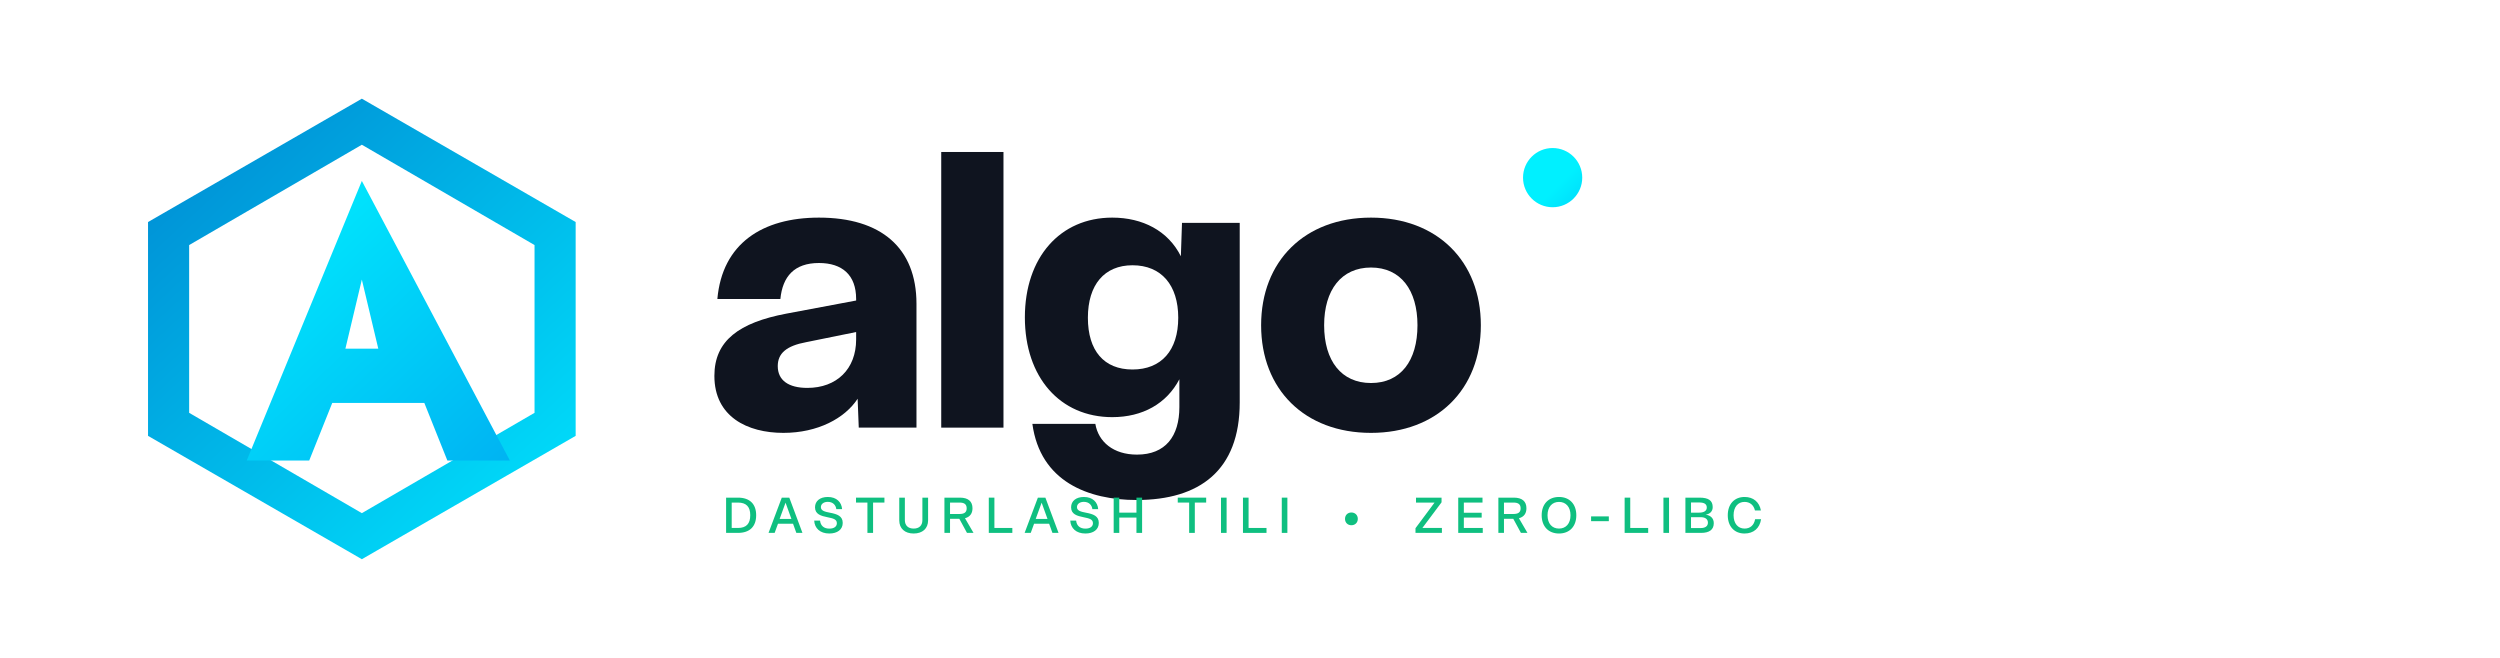
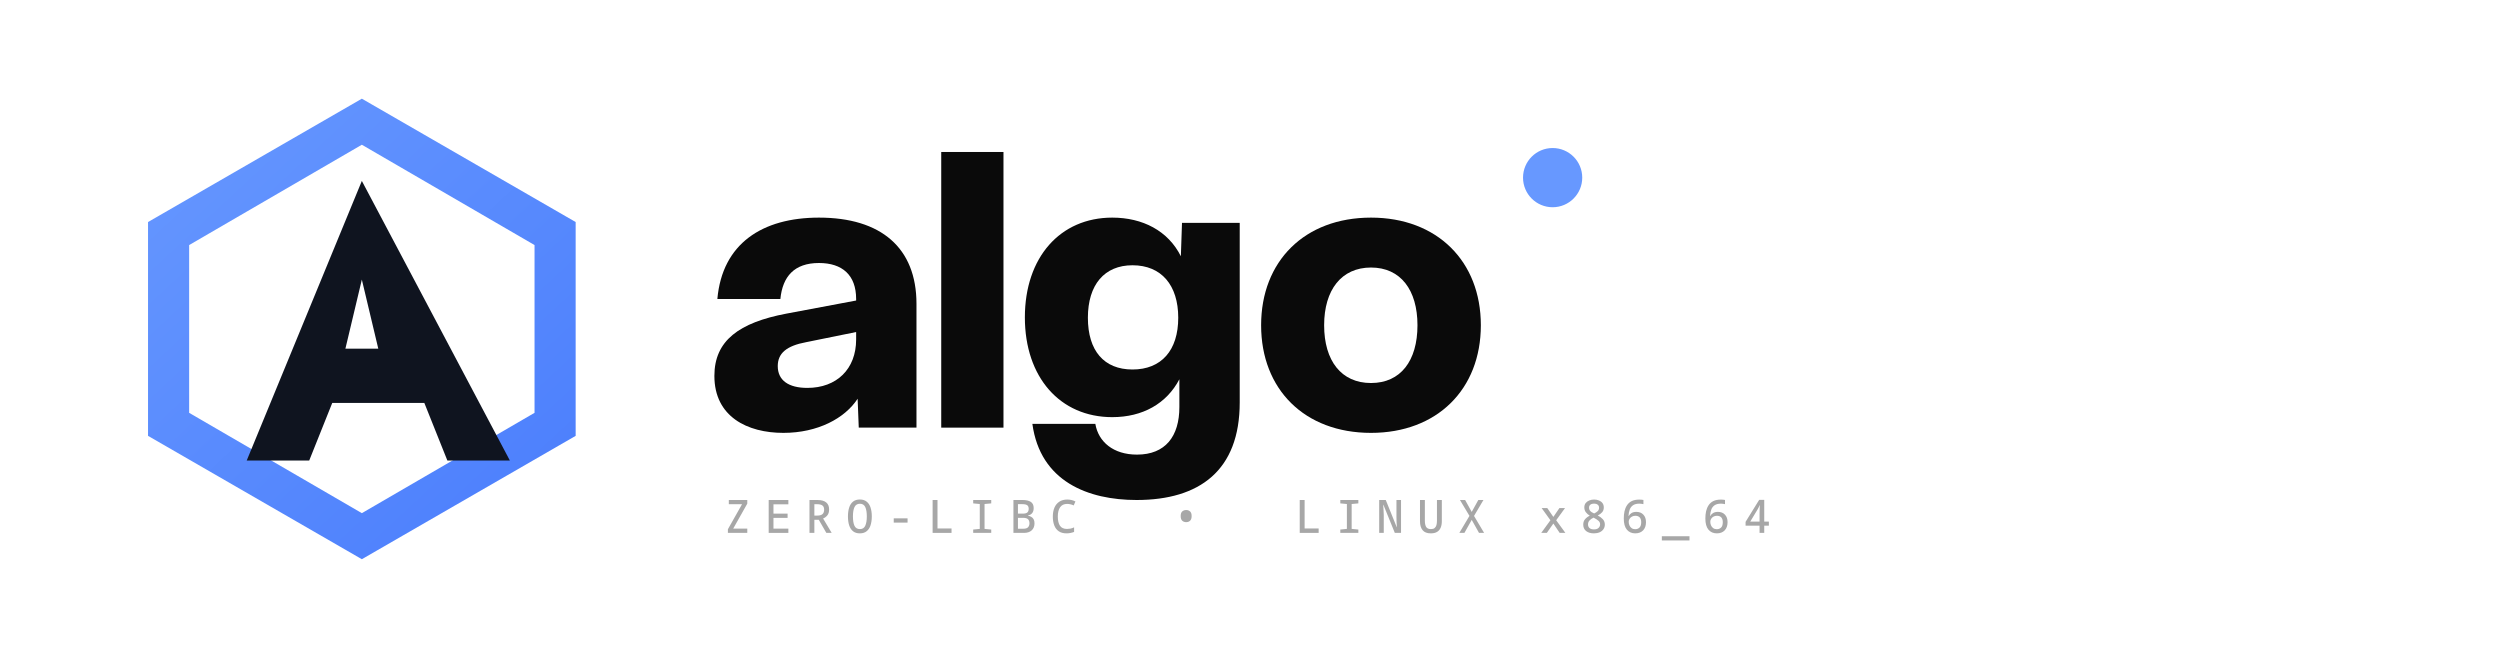
<svg xmlns="http://www.w3.org/2000/svg" xmlns:xlink="http://www.w3.org/1999/xlink" width="760" height="200" viewBox="0 0 760 200">
  <defs>
    <g>
      <g id="glyph-0-0">
        <path d="M 21.438 -18.703 C 21.438 -22.578 24.047 -24.859 30.094 -25.984 L 45.266 -29.062 L 45.266 -26.797 C 45.266 -17.781 39.328 -12.078 30.438 -12.078 C 24.734 -12.078 21.438 -14.359 21.438 -18.703 Z M 2.172 -15.734 C 2.172 -3.312 12.203 1.594 23.141 1.594 C 33.625 1.594 41.844 -2.844 45.719 -8.781 L 46.062 0 L 63.609 0 L 63.609 -37.625 C 63.609 -54.719 52.781 -63.844 33.969 -63.844 C 16.766 -63.844 4.562 -55.969 3.078 -39.109 L 22.234 -39.109 C 22.906 -45.938 26.453 -50.047 33.969 -50.047 C 41.047 -50.047 45.266 -46.391 45.266 -39.109 L 45.266 -38.641 L 24.047 -34.656 C 9.688 -31.922 2.172 -26.453 2.172 -15.734 Z M 2.172 -15.734 " />
      </g>
      <g id="glyph-0-1">
        <path d="M 3.875 0 L 22.797 0 L 22.797 -83.797 L 3.875 -83.797 Z M 3.875 0 " />
      </g>
      <g id="glyph-0-2">
        <path d="M 21.781 -33.406 C 21.781 -43.438 26.797 -49.359 35.344 -49.359 C 44.125 -49.359 49.25 -43.312 49.25 -33.406 C 49.25 -23.484 44.125 -17.672 35.344 -17.672 C 26.672 -17.672 21.781 -23.375 21.781 -33.406 Z M 4.906 -1.141 C 7.297 16.422 21.891 22 36.594 22 C 55.75 22 67.938 13 67.938 -7.641 L 67.938 -62.25 L 50.391 -62.25 L 50.047 -52.094 C 46.172 -59.844 38.422 -63.844 29.188 -63.844 C 13.344 -63.844 2.625 -51.75 2.625 -33.516 C 2.625 -15.281 13.344 -3.188 29.188 -3.188 C 38.422 -3.188 45.719 -7.297 49.594 -14.703 L 49.594 -6.266 C 49.594 2.625 45.375 8.203 36.703 8.203 C 29.531 8.203 24.969 4.328 24.047 -1.141 Z M 4.906 -1.141 " />
      </g>
      <g id="glyph-0-3">
        <path d="M 21.781 -31.125 C 21.781 -41.844 27.016 -48.672 36.031 -48.672 C 45.031 -48.672 50.156 -41.844 50.156 -31.125 C 50.156 -20.297 45.031 -13.562 36.031 -13.562 C 27.016 -13.562 21.781 -20.297 21.781 -31.125 Z M 2.625 -31.125 C 2.625 -11.625 15.844 1.594 36.031 1.594 C 56.094 1.594 69.422 -11.625 69.422 -31.125 C 69.422 -50.609 56.094 -63.844 36.031 -63.844 C 15.844 -63.844 2.625 -50.609 2.625 -31.125 Z M 2.625 -31.125 " />
      </g>
      <g id="glyph-1-0">
-         <path d="M 2.438 -1.5 L 2.438 -9.219 L 4.344 -9.219 C 6.844 -9.219 8.078 -7.969 8.078 -5.375 C 8.078 -2.766 6.844 -1.5 4.344 -1.5 Z M 0.734 0 L 4.344 0 C 7.891 0 9.875 -1.906 9.875 -5.375 C 9.875 -8.812 7.891 -10.719 4.359 -10.719 L 0.734 -10.719 Z M 0.734 0 " />
+         <path d="M 1.281 0 L 1.281 -1.109 L 5.578 -8.719 L 1.562 -8.719 L 1.562 -10 L 7.172 -10 L 7.172 -8.891 L 2.891 -1.297 L 7.172 -1.297 L 7.172 0 Z M 1.281 0 " />
      </g>
      <g id="glyph-1-1">
-         <path d="M 3.219 -4.25 L 5.016 -9.188 L 6.797 -4.25 Z M -0.156 0 L 1.703 0 L 2.719 -2.781 L 7.297 -2.781 L 8.297 0 L 10.156 0 L 6.156 -10.719 L 3.875 -10.719 Z M -0.156 0 " />
+         <path d="M 1.281 0 L 1.281 -10 L 7.266 -10 L 7.266 -8.688 L 2.734 -8.688 L 2.734 -5.859 L 7.031 -5.859 L 7.031 -4.562 L 2.734 -4.562 L 2.734 -1.297 L 7.266 -1.297 L 7.266 0 Z M 1.281 0 " />
      </g>
      <g id="glyph-1-2">
-         <path d="M 0.219 -3.734 C 0.328 -1.422 2.016 0.188 4.812 0.188 C 7.234 0.188 8.891 -1 8.891 -3.031 C 8.891 -5.141 7.203 -5.719 4.984 -6.141 C 3.469 -6.438 2.25 -6.719 2.25 -7.828 C 2.25 -8.781 3.109 -9.438 4.344 -9.438 C 5.891 -9.438 6.797 -8.469 6.938 -7.219 L 8.703 -7.219 C 8.547 -9.312 7.047 -10.922 4.359 -10.922 C 1.953 -10.922 0.469 -9.672 0.469 -7.781 C 0.469 -5.672 2.266 -5.156 4.312 -4.75 C 6.016 -4.406 7.109 -4.141 7.109 -2.938 C 7.109 -1.922 6.234 -1.297 4.828 -1.297 C 3.172 -1.297 2.156 -2.188 2 -3.734 Z M 0.219 -3.734 " />
+         <path d="M 1.281 0 L 1.281 -10 L 3.703 -10 C 4.879 -10 5.766 -9.754 6.359 -9.266 C 6.953 -8.785 7.25 -8.078 7.25 -7.141 C 7.25 -6.367 7.07 -5.77 6.719 -5.344 C 6.375 -4.914 5.941 -4.594 5.422 -4.375 L 8.031 0 L 6.406 0 L 4.109 -3.984 L 2.766 -3.984 L 2.766 0 Z M 3.672 -5.266 C 4.398 -5.266 4.926 -5.414 5.25 -5.719 C 5.57 -6.02 5.734 -6.461 5.734 -7.047 C 5.734 -7.648 5.562 -8.078 5.219 -8.328 C 4.883 -8.586 4.352 -8.719 3.625 -8.719 L 2.766 -8.719 L 2.766 -5.266 Z M 3.672 -5.266 " />
      </g>
      <g id="glyph-1-3">
-         <path d="M 3.719 0 L 5.438 0 L 5.438 -9.219 L 8.891 -9.219 L 8.891 -10.719 L 0.25 -10.719 L 0.25 -9.219 L 3.719 -9.219 Z M 3.719 0 " />
+         <path d="M 4.188 0.141 C 3.344 0.141 2.656 -0.07 2.125 -0.5 C 1.594 -0.926 1.203 -1.52 0.953 -2.281 C 0.703 -3.051 0.578 -3.957 0.578 -5 C 0.578 -6.039 0.703 -6.945 0.953 -7.719 C 1.203 -8.488 1.594 -9.086 2.125 -9.516 C 2.664 -9.941 3.359 -10.156 4.203 -10.156 C 5.035 -10.156 5.719 -9.941 6.25 -9.516 C 6.789 -9.098 7.188 -8.504 7.438 -7.734 C 7.695 -6.961 7.828 -6.062 7.828 -5.031 C 7.828 -3.969 7.695 -3.051 7.438 -2.281 C 7.188 -1.52 6.789 -0.926 6.25 -0.5 C 5.719 -0.07 5.031 0.141 4.188 0.141 Z M 4.219 -1.156 C 4.977 -1.156 5.516 -1.488 5.828 -2.156 C 6.148 -2.832 6.312 -3.785 6.312 -5.016 C 6.312 -6.234 6.156 -7.176 5.844 -7.844 C 5.531 -8.52 4.988 -8.859 4.219 -8.859 C 3.438 -8.859 2.883 -8.52 2.562 -7.844 C 2.25 -7.164 2.094 -6.223 2.094 -5.016 C 2.094 -3.785 2.25 -2.832 2.562 -2.156 C 2.883 -1.488 3.438 -1.156 4.219 -1.156 Z M 4.219 -1.156 " />
      </g>
      <g id="glyph-1-4">
-         <path d="M 0.75 -3.812 C 0.75 -1.328 2.438 0.188 5.125 0.188 C 7.812 0.188 9.516 -1.328 9.516 -3.812 L 9.516 -10.719 L 7.781 -10.719 L 7.781 -3.875 C 7.781 -2.266 6.828 -1.312 5.125 -1.312 C 3.438 -1.312 2.453 -2.266 2.453 -3.875 L 2.453 -10.719 L 0.75 -10.719 Z M 0.75 -3.812 " />
+         <path d="M 2.094 -3.125 L 2.094 -4.422 L 6.297 -4.422 L 6.297 -3.125 Z M 2.094 -3.125 " />
      </g>
      <g id="glyph-1-5">
-         <path d="M 0.734 0 L 2.438 0 L 2.438 -4.281 L 5.266 -4.281 L 7.594 0 L 9.578 0 L 6.984 -4.453 C 8.5 -4.859 9.266 -5.906 9.266 -7.484 C 9.266 -9.562 7.984 -10.719 5.438 -10.719 L 0.734 -10.719 Z M 2.438 -5.75 L 2.438 -9.219 L 5.328 -9.219 C 6.766 -9.219 7.5 -8.703 7.5 -7.469 C 7.5 -6.25 6.766 -5.75 5.328 -5.75 Z M 2.438 -5.75 " />
+         <path d="M 1.516 0 L 1.516 -10 L 3 -10 L 3 -1.344 L 7.266 -1.344 L 7.266 0 Z M 1.516 0 " />
      </g>
      <g id="glyph-1-6">
-         <path d="M 0.734 0 L 7.891 0 L 7.891 -1.5 L 2.438 -1.5 L 2.438 -10.719 L 0.734 -10.719 Z M 0.734 0 " />
+         <path d="M 1.453 0 L 1.453 -1.016 L 3.453 -1.219 L 3.453 -8.781 L 1.453 -8.969 L 1.453 -10 L 6.938 -10 L 6.938 -8.969 L 4.906 -8.781 L 4.906 -1.219 L 6.938 -1.016 L 6.938 0 Z M 1.453 0 " />
      </g>
      <g id="glyph-1-7">
-         <path d="M 0.734 0 L 2.438 0 L 2.438 -4.656 L 7.656 -4.656 L 7.656 0 L 9.375 0 L 9.375 -10.719 L 7.656 -10.719 L 7.656 -6.156 L 2.438 -6.156 L 2.438 -10.719 L 0.734 -10.719 Z M 0.734 0 " />
+         <path d="M 1.281 0 L 1.281 -10 L 4.094 -10 C 5.133 -10 5.953 -9.812 6.547 -9.438 C 7.141 -9.062 7.438 -8.43 7.438 -7.547 C 7.438 -6.91 7.285 -6.398 6.984 -6.016 C 6.68 -5.641 6.258 -5.406 5.719 -5.312 L 5.719 -5.234 C 6.094 -5.16 6.426 -5.035 6.719 -4.859 C 7.02 -4.691 7.254 -4.453 7.422 -4.141 C 7.598 -3.828 7.688 -3.414 7.688 -2.906 C 7.688 -2 7.398 -1.285 6.828 -0.766 C 6.266 -0.254 5.484 0 4.484 0 Z M 4.156 -5.859 C 4.789 -5.859 5.242 -5.977 5.516 -6.219 C 5.785 -6.457 5.922 -6.828 5.922 -7.328 C 5.922 -7.828 5.773 -8.188 5.484 -8.406 C 5.191 -8.625 4.691 -8.734 3.984 -8.734 L 2.656 -8.734 L 2.656 -5.859 Z M 4.266 -1.266 C 4.973 -1.266 5.461 -1.414 5.734 -1.719 C 6.016 -2.031 6.156 -2.438 6.156 -2.938 C 6.156 -3.445 6.016 -3.848 5.734 -4.141 C 5.453 -4.43 4.938 -4.578 4.188 -4.578 L 2.656 -4.578 L 2.656 -1.266 Z M 4.266 -1.266 " />
      </g>
      <g id="glyph-1-8">
-         <path d="M 0.75 0 L 2.453 0 L 2.453 -10.719 L 0.75 -10.719 Z M 0.75 0 " />
+         <path d="M 5.047 0.141 C 4.066 0.141 3.27 -0.07 2.656 -0.5 C 2.039 -0.926 1.586 -1.52 1.297 -2.281 C 1.004 -3.051 0.859 -3.938 0.859 -4.938 C 0.859 -6 1.023 -6.922 1.359 -7.703 C 1.703 -8.484 2.203 -9.082 2.859 -9.5 C 3.516 -9.926 4.312 -10.141 5.25 -10.141 C 5.727 -10.141 6.172 -10.086 6.578 -9.984 C 6.992 -9.891 7.379 -9.742 7.734 -9.547 L 7.203 -8.344 C 6.898 -8.5 6.578 -8.613 6.234 -8.688 C 5.891 -8.77 5.551 -8.812 5.219 -8.812 C 4.258 -8.812 3.547 -8.473 3.078 -7.797 C 2.609 -7.129 2.375 -6.18 2.375 -4.953 C 2.375 -3.754 2.594 -2.828 3.031 -2.172 C 3.469 -1.523 4.18 -1.203 5.172 -1.203 C 5.492 -1.203 5.832 -1.234 6.188 -1.297 C 6.551 -1.367 6.93 -1.5 7.328 -1.688 L 7.328 -0.297 C 6.566 -0.004 5.805 0.141 5.047 0.141 Z M 5.047 0.141 " />
      </g>
      <g id="glyph-1-9">
-         <path d="M 0.578 -4.266 C 0.578 -3.141 1.375 -2.328 2.516 -2.328 C 3.656 -2.328 4.469 -3.141 4.469 -4.266 C 4.469 -5.391 3.656 -6.203 2.516 -6.203 C 1.375 -6.203 0.578 -5.391 0.578 -4.266 Z M 0.578 -4.266 " />
+         <path d="M 4.203 -3.266 C 3.734 -3.266 3.336 -3.406 3.016 -3.688 C 2.691 -3.977 2.531 -4.453 2.531 -5.109 C 2.531 -5.785 2.691 -6.258 3.016 -6.531 C 3.336 -6.812 3.734 -6.953 4.203 -6.953 C 4.672 -6.953 5.062 -6.812 5.375 -6.531 C 5.695 -6.258 5.859 -5.785 5.859 -5.109 C 5.859 -4.453 5.695 -3.977 5.375 -3.688 C 5.062 -3.406 4.672 -3.266 4.203 -3.266 Z M 4.203 -3.266 " />
      </g>
      <g id="glyph-1-10">
-         <path d="M 0.75 0 L 8.781 0 L 8.781 -1.5 L 2.844 -1.5 L 8.672 -9.297 L 8.672 -10.719 L 0.906 -10.719 L 0.906 -9.219 L 6.547 -9.219 L 0.75 -1.422 Z M 0.75 0 " />
+         <path d="M 0.875 0 L 0.875 -10 L 2.875 -10 L 6.203 -1.75 L 6.25 -1.75 C 6.207 -2.332 6.176 -2.863 6.156 -3.344 C 6.133 -3.82 6.125 -4.301 6.125 -4.781 L 6.125 -10 L 7.516 -10 L 7.516 0 L 5.625 0 L 2.156 -8.547 L 2.094 -8.547 C 2.133 -7.973 2.172 -7.414 2.203 -6.875 C 2.242 -6.344 2.266 -5.852 2.266 -5.406 L 2.266 0 Z M 0.875 0 " />
      </g>
      <g id="glyph-1-11">
-         <path d="M 0.734 0 L 8.188 0 L 8.188 -1.5 L 2.438 -1.5 L 2.438 -4.656 L 7.859 -4.656 L 7.859 -6.125 L 2.438 -6.125 L 2.438 -9.219 L 8.109 -9.219 L 8.109 -10.719 L 0.734 -10.719 Z M 0.734 0 " />
+         <path d="M 4.172 0.141 C 3.016 0.141 2.176 -0.188 1.656 -0.844 C 1.133 -1.5 0.875 -2.391 0.875 -3.516 L 0.875 -10 L 2.359 -10 L 2.359 -3.672 C 2.359 -2.879 2.488 -2.258 2.75 -1.812 C 3.02 -1.375 3.504 -1.156 4.203 -1.156 C 4.68 -1.156 5.051 -1.258 5.312 -1.469 C 5.582 -1.688 5.77 -1.984 5.875 -2.359 C 5.977 -2.734 6.031 -3.176 6.031 -3.688 L 6.031 -10 L 7.516 -10 L 7.516 -3.5 C 7.516 -2.789 7.398 -2.16 7.172 -1.609 C 6.953 -1.066 6.598 -0.641 6.109 -0.328 C 5.617 -0.016 4.973 0.141 4.172 0.141 Z M 4.172 0.141 " />
      </g>
      <g id="glyph-1-12">
-         <path d="M 2.188 -5.359 C 2.188 -7.891 3.578 -9.422 5.672 -9.422 C 7.766 -9.422 9.172 -7.891 9.172 -5.359 C 9.172 -2.828 7.766 -1.312 5.672 -1.312 C 3.562 -1.312 2.188 -2.844 2.188 -5.359 Z M 0.406 -5.359 C 0.406 -1.938 2.5 0.188 5.672 0.188 C 8.844 0.188 10.938 -1.922 10.938 -5.359 C 10.938 -8.797 8.844 -10.922 5.672 -10.922 C 2.5 -10.922 0.406 -8.781 0.406 -5.359 Z M 0.406 -5.359 " />
+         <path d="M 0.438 0 L 3.516 -5.172 L 0.625 -10 L 2.203 -10 L 4.203 -6.375 L 6.203 -10 L 7.766 -10 L 4.906 -5.156 L 7.969 0 L 6.422 0 L 4.203 -3.953 L 1.984 0 Z M 0.438 0 " />
      </g>
      <g id="glyph-1-13">
-         <path d="M 0.578 -3.562 L 5.969 -3.562 L 5.969 -5.016 L 0.578 -5.016 Z M 0.578 -3.562 " />
+         <path d="M 0.531 0 L 3.328 -3.844 L 0.656 -7.547 L 2.375 -7.547 L 4.219 -4.859 L 6.062 -7.547 L 7.766 -7.547 L 5.078 -3.844 L 7.875 0 L 6.141 0 L 4.219 -2.844 L 2.234 0 Z M 0.531 0 " />
      </g>
      <g id="glyph-1-14">
-         <path d="M 2.438 -1.469 L 2.438 -4.781 L 5.359 -4.781 C 6.797 -4.781 7.578 -4.172 7.578 -3.109 C 7.578 -2.047 6.781 -1.469 5.359 -1.469 Z M 2.438 -6.156 L 2.438 -9.25 L 4.891 -9.25 C 6.469 -9.25 7.234 -8.766 7.234 -7.703 C 7.234 -6.719 6.406 -6.156 4.891 -6.156 Z M 0.734 0 L 5.484 0 C 8.031 0 9.359 -0.984 9.359 -2.953 C 9.359 -4.453 8.359 -5.344 6.875 -5.547 C 8.234 -5.734 9.031 -6.594 9.031 -7.844 C 9.031 -9.844 7.734 -10.719 5.031 -10.719 L 0.734 -10.719 Z M 0.734 0 " />
+         <path d="M 4.141 0.141 C 3.18 0.141 2.398 -0.086 1.797 -0.547 C 1.203 -1.016 0.906 -1.672 0.906 -2.516 C 0.906 -3.18 1.086 -3.727 1.453 -4.156 C 1.828 -4.594 2.305 -4.953 2.891 -5.234 C 2.41 -5.523 2.016 -5.875 1.703 -6.281 C 1.391 -6.688 1.234 -7.172 1.234 -7.734 C 1.234 -8.266 1.367 -8.707 1.641 -9.062 C 1.922 -9.414 2.285 -9.68 2.734 -9.859 C 3.191 -10.047 3.688 -10.141 4.219 -10.141 C 4.75 -10.141 5.238 -10.047 5.688 -9.859 C 6.133 -9.68 6.488 -9.414 6.75 -9.062 C 7.02 -8.719 7.156 -8.273 7.156 -7.734 C 7.156 -7.148 6.988 -6.664 6.656 -6.281 C 6.32 -5.895 5.879 -5.566 5.328 -5.297 C 5.973 -4.953 6.488 -4.566 6.875 -4.141 C 7.27 -3.711 7.469 -3.176 7.469 -2.531 C 7.469 -2 7.328 -1.531 7.047 -1.125 C 6.773 -0.727 6.391 -0.414 5.891 -0.188 C 5.391 0.027 4.805 0.141 4.141 0.141 Z M 4.219 -5.906 C 4.664 -6.113 5.023 -6.348 5.297 -6.609 C 5.578 -6.879 5.719 -7.223 5.719 -7.641 C 5.719 -8.055 5.578 -8.367 5.297 -8.578 C 5.023 -8.797 4.656 -8.906 4.188 -8.906 C 3.727 -8.906 3.359 -8.797 3.078 -8.578 C 2.805 -8.367 2.672 -8.055 2.672 -7.641 C 2.672 -7.336 2.742 -7.078 2.891 -6.859 C 3.035 -6.648 3.223 -6.469 3.453 -6.312 C 3.691 -6.164 3.945 -6.031 4.219 -5.906 Z M 4.172 -1.062 C 4.773 -1.062 5.234 -1.207 5.547 -1.5 C 5.867 -1.789 6.031 -2.16 6.031 -2.609 C 6.031 -3.047 5.863 -3.406 5.531 -3.688 C 5.207 -3.977 4.711 -4.297 4.047 -4.641 C 3.516 -4.391 3.098 -4.098 2.797 -3.766 C 2.504 -3.441 2.359 -3.039 2.359 -2.562 C 2.359 -2.125 2.504 -1.766 2.797 -1.484 C 3.098 -1.203 3.555 -1.062 4.172 -1.062 Z M 4.172 -1.062 " />
      </g>
      <g id="glyph-1-15">
-         <path d="M 0.422 -5.359 C 0.422 -1.953 2.438 0.188 5.516 0.188 C 8.25 0.188 10.141 -1.406 10.547 -4.156 L 8.734 -4.156 C 8.422 -2.359 7.25 -1.312 5.531 -1.312 C 3.516 -1.312 2.188 -2.859 2.188 -5.375 C 2.188 -7.875 3.516 -9.422 5.516 -9.422 C 7.156 -9.422 8.312 -8.453 8.688 -6.812 L 10.5 -6.812 C 10.016 -9.422 8.156 -10.922 5.531 -10.922 C 2.438 -10.922 0.422 -8.766 0.422 -5.359 Z M 0.422 -5.359 " />
+         <path d="M 4.312 0.141 C 3.25 0.141 2.398 -0.234 1.766 -0.984 C 1.141 -1.734 0.828 -2.863 0.828 -4.375 C 0.828 -5.156 0.898 -5.891 1.047 -6.578 C 1.203 -7.266 1.457 -7.875 1.812 -8.406 C 2.164 -8.945 2.645 -9.367 3.25 -9.672 C 3.863 -9.973 4.641 -10.125 5.578 -10.125 C 5.766 -10.125 5.973 -10.113 6.203 -10.094 C 6.43 -10.07 6.629 -10.047 6.797 -10.016 L 6.797 -8.734 C 6.617 -8.785 6.422 -8.82 6.203 -8.844 C 5.992 -8.875 5.785 -8.891 5.578 -8.891 C 4.754 -8.891 4.109 -8.727 3.641 -8.406 C 3.172 -8.082 2.832 -7.641 2.625 -7.078 C 2.426 -6.523 2.305 -5.891 2.266 -5.172 L 2.359 -5.172 C 2.547 -5.535 2.828 -5.828 3.203 -6.047 C 3.586 -6.273 4.066 -6.391 4.641 -6.391 C 5.547 -6.391 6.258 -6.109 6.781 -5.547 C 7.312 -4.992 7.578 -4.227 7.578 -3.25 C 7.578 -2.207 7.285 -1.379 6.703 -0.766 C 6.117 -0.16 5.32 0.141 4.312 0.141 Z M 4.297 -1.125 C 4.836 -1.125 5.273 -1.289 5.609 -1.625 C 5.953 -1.957 6.125 -2.5 6.125 -3.25 C 6.125 -3.883 5.973 -4.367 5.672 -4.703 C 5.367 -5.035 4.926 -5.203 4.344 -5.203 C 3.938 -5.203 3.582 -5.113 3.281 -4.938 C 2.977 -4.77 2.742 -4.547 2.578 -4.266 C 2.41 -3.992 2.328 -3.703 2.328 -3.391 C 2.328 -3.004 2.398 -2.641 2.547 -2.297 C 2.691 -1.953 2.91 -1.672 3.203 -1.453 C 3.504 -1.234 3.867 -1.125 4.297 -1.125 Z M 4.297 -1.125 " />
+       </g>
+       <g id="glyph-1-16">
+         <path d="M 0 2.297 L 0 1.016 L 8.406 1.016 L 8.406 2.297 Z M 0 2.297 " />
+       </g>
+       <g id="glyph-1-17">
+         <path d="M 4.906 0 L 4.906 -2.188 L 0.656 -2.188 L 0.656 -3.359 L 4.781 -10.031 L 6.328 -10.031 L 6.328 -3.438 L 7.734 -3.438 L 7.734 -2.188 L 6.328 -2.188 L 6.328 0 Z M 2.078 -3.438 L 4.906 -3.438 L 4.906 -5.688 C 4.906 -5.977 4.91 -6.301 4.922 -6.656 C 4.93 -7.02 4.941 -7.359 4.953 -7.672 C 4.973 -7.992 4.988 -8.238 5 -8.406 L 4.938 -8.406 C 4.875 -8.227 4.781 -8.023 4.656 -7.797 C 4.539 -7.578 4.438 -7.379 4.344 -7.203 Z M 2.078 -3.438 " />
      </g>
    </g>
    <linearGradient id="linear-pattern-0" gradientUnits="userSpaceOnUse" x1="3" y1="2" x2="29" y2="30" gradientTransform="matrix(5, 0, 0, 5, 30, 20)">
-       <stop offset="0" stop-color="rgb(0%, 53%, 82%)" stop-opacity="1" />
-       <stop offset="1" stop-color="rgb(0%, 90%, 100%)" stop-opacity="1" />
-     </linearGradient>
-     <linearGradient id="linear-pattern-1" gradientUnits="userSpaceOnUse" x1="9" y1="7" x2="25" y2="24" gradientTransform="matrix(5, 0, 0, 5, 30, 20)">
-       <stop offset="0" stop-color="rgb(0%, 94%, 100%)" stop-opacity="1" />
-       <stop offset="1" stop-color="rgb(0%, 70%, 95%)" stop-opacity="1" />
-     </linearGradient>
-     <linearGradient id="linear-pattern-2" gradientUnits="userSpaceOnUse" x1="480" y1="50" x2="504" y2="74">
-       <stop offset="0" stop-color="rgb(0%, 94%, 100%)" stop-opacity="1" />
-       <stop offset="1" stop-color="rgb(0%, 65%, 95%)" stop-opacity="1" />
+       <stop offset="0" stop-color="rgb(40.4%, 59.6%, 100%)" stop-opacity="1" />
+       <stop offset="1" stop-color="rgb(29%, 49%, 98.8%)" stop-opacity="1" />
    </linearGradient>
  </defs>
  <path fill-rule="evenodd" fill="url(#linear-pattern-0)" d="M 110 30 L 45 67.5 L 45 132.5 L 110 170 L 175 132.5 L 175 67.5 Z M 110 44 L 162.5 74.5 L 162.5 125.5 L 110 156 L 57.5 125.5 L 57.5 74.5 Z M 110 44 " />
-   <path fill-rule="evenodd" fill="url(#linear-pattern-1)" d="M 110 55 L 75 140 L 94 140 L 101 122.5 L 129 122.5 L 136 140 L 155 140 Z M 105 106 L 110 85 L 115 106 Z M 105 106 " />
-   <g fill="rgb(6%, 8%, 12%)" fill-opacity="1">
+   <path fill-rule="evenodd" fill="rgb(6%, 8%, 12%)" fill-opacity="1" d="M 110 55 L 75 140 L 94 140 L 101 122.5 L 129 122.5 L 136 140 L 155 140 Z M 105 106 L 110 85 L 115 106 Z M 105 106 " />
+   <g fill="rgb(4%, 4%, 4%)" fill-opacity="1">
    <use xlink:href="#glyph-0-0" x="215" y="130" />
    <use xlink:href="#glyph-0-1" x="282.26" y="130" />
    <use xlink:href="#glyph-0-2" x="308.936" y="130" />
    <use xlink:href="#glyph-0-3" x="380.756" y="130" />
  </g>
-   <path fill-rule="nonzero" fill="url(#linear-pattern-2)" d="M 452.805 130 L 481 54 C 481 58.969 476.969 63 472 63 C 467.031 63 463 58.969 463 54 C 463 49.031 467.031 45 472 45 C 476.969 45 481 49.031 481 54 " />
-   <g fill="rgb(6%, 75%, 50%)" fill-opacity="1">
+   <path fill-rule="nonzero" fill="rgb(40.4%, 59.6%, 100%)" fill-opacity="1" d="M 452.805 130 L 481 54 C 481 58.969 476.969 63 472 63 C 467.031 63 463 58.969 463 54 C 463 49.031 467.031 45 472 45 C 476.969 45 481 49.031 481 54 " />
+   <g fill="rgb(65.5%, 65.5%, 65.5%)" fill-opacity="1">
    <use xlink:href="#glyph-1-0" x="220" y="162" />
  </g>
-   <g fill="rgb(6%, 75%, 50%)" fill-opacity="1">
-     <use xlink:href="#glyph-1-1" x="233.789" y="162" />
+   <g fill="rgb(65.5%, 65.5%, 65.5%)" fill-opacity="1">
+     <use xlink:href="#glyph-1-1" x="232.398" y="162" />
  </g>
-   <g fill="rgb(6%, 75%, 50%)" fill-opacity="1">
-     <use xlink:href="#glyph-1-2" x="247.297" y="162" />
+   <g fill="rgb(65.5%, 65.5%, 65.5%)" fill-opacity="1">
+     <use xlink:href="#glyph-1-2" x="244.801" y="162" />
  </g>
-   <g fill="rgb(6%, 75%, 50%)" fill-opacity="1">
-     <use xlink:href="#glyph-1-3" x="259.977" y="162" />
+   <g fill="rgb(65.5%, 65.5%, 65.5%)" fill-opacity="1">
+     <use xlink:href="#glyph-1-3" x="257.199" y="162" />
  </g>
-   <g fill="rgb(6%, 75%, 50%)" fill-opacity="1">
-     <use xlink:href="#glyph-1-4" x="272.625" y="162" />
+   <g fill="rgb(65.5%, 65.5%, 65.5%)" fill-opacity="1">
+     <use xlink:href="#glyph-1-4" x="269.602" y="162" />
  </g>
-   <g fill="rgb(6%, 75%, 50%)" fill-opacity="1">
-     <use xlink:href="#glyph-1-5" x="286.371" y="162" />
+   <g fill="rgb(65.5%, 65.5%, 65.5%)" fill-opacity="1">
+     <use xlink:href="#glyph-1-5" x="282" y="162" />
  </g>
-   <g fill="rgb(6%, 75%, 50%)" fill-opacity="1">
-     <use xlink:href="#glyph-1-6" x="299.859" y="162" />
+   <g fill="rgb(65.5%, 65.5%, 65.5%)" fill-opacity="1">
+     <use xlink:href="#glyph-1-6" x="294.398" y="162" />
  </g>
-   <g fill="rgb(6%, 75%, 50%)" fill-opacity="1">
-     <use xlink:href="#glyph-1-1" x="311.641" y="162" />
+   <g fill="rgb(65.5%, 65.5%, 65.5%)" fill-opacity="1">
+     <use xlink:href="#glyph-1-7" x="306.801" y="162" />
  </g>
-   <g fill="rgb(6%, 75%, 50%)" fill-opacity="1">
-     <use xlink:href="#glyph-1-2" x="325.145" y="162" />
+   <g fill="rgb(65.5%, 65.5%, 65.5%)" fill-opacity="1">
+     <use xlink:href="#glyph-1-8" x="319.199" y="162" />
  </g>
-   <g fill="rgb(6%, 75%, 50%)" fill-opacity="1">
-     <use xlink:href="#glyph-1-7" x="337.824" y="162" />
+   <g fill="rgb(65.5%, 65.5%, 65.5%)" fill-opacity="1">
+     <use xlink:href="#glyph-1-9" x="356.398" y="162" />
  </g>
-   <g fill="rgb(6%, 75%, 50%)" fill-opacity="1">
-     <use xlink:href="#glyph-1-3" x="357.785" y="162" />
+   <g fill="rgb(65.5%, 65.5%, 65.5%)" fill-opacity="1">
+     <use xlink:href="#glyph-1-5" x="393.602" y="162" />
  </g>
-   <g fill="rgb(6%, 75%, 50%)" fill-opacity="1">
-     <use xlink:href="#glyph-1-8" x="370.434" y="162" />
+   <g fill="rgb(65.5%, 65.5%, 65.5%)" fill-opacity="1">
+     <use xlink:href="#glyph-1-6" x="406" y="162" />
  </g>
-   <g fill="rgb(6%, 75%, 50%)" fill-opacity="1">
-     <use xlink:href="#glyph-1-6" x="377.129" y="162" />
+   <g fill="rgb(65.5%, 65.5%, 65.5%)" fill-opacity="1">
+     <use xlink:href="#glyph-1-10" x="418.398" y="162" />
  </g>
-   <g fill="rgb(6%, 75%, 50%)" fill-opacity="1">
-     <use xlink:href="#glyph-1-8" x="388.91" y="162" />
+   <g fill="rgb(65.5%, 65.5%, 65.5%)" fill-opacity="1">
+     <use xlink:href="#glyph-1-11" x="430.801" y="162" />
  </g>
-   <g fill="rgb(6%, 75%, 50%)" fill-opacity="1">
-     <use xlink:href="#glyph-1-9" x="408.305" y="162" />
+   <g fill="rgb(65.5%, 65.5%, 65.5%)" fill-opacity="1">
+     <use xlink:href="#glyph-1-12" x="443.199" y="162" />
  </g>
-   <g fill="rgb(6%, 75%, 50%)" fill-opacity="1">
-     <use xlink:href="#glyph-1-10" x="429.559" y="162" />
+   <g fill="rgb(65.5%, 65.5%, 65.5%)" fill-opacity="1">
+     <use xlink:href="#glyph-1-13" x="468" y="162" />
  </g>
-   <g fill="rgb(6%, 75%, 50%)" fill-opacity="1">
-     <use xlink:href="#glyph-1-11" x="442.57" y="162" />
+   <g fill="rgb(65.5%, 65.5%, 65.5%)" fill-opacity="1">
+     <use xlink:href="#glyph-1-14" x="480.398" y="162" />
  </g>
-   <g fill="rgb(6%, 75%, 50%)" fill-opacity="1">
-     <use xlink:href="#glyph-1-5" x="454.77" y="162" />
+   <g fill="rgb(65.5%, 65.5%, 65.5%)" fill-opacity="1">
+     <use xlink:href="#glyph-1-15" x="492.801" y="162" />
  </g>
-   <g fill="rgb(6%, 75%, 50%)" fill-opacity="1">
-     <use xlink:href="#glyph-1-12" x="468.262" y="162" />
+   <g fill="rgb(65.5%, 65.5%, 65.5%)" fill-opacity="1">
+     <use xlink:href="#glyph-1-16" x="505.199" y="162" />
  </g>
-   <g fill="rgb(6%, 75%, 50%)" fill-opacity="1">
-     <use xlink:href="#glyph-1-13" x="483.113" y="162" />
+   <g fill="rgb(65.5%, 65.5%, 65.5%)" fill-opacity="1">
+     <use xlink:href="#glyph-1-15" x="517.602" y="162" />
  </g>
-   <g fill="rgb(6%, 75%, 50%)" fill-opacity="1">
-     <use xlink:href="#glyph-1-6" x="493.156" y="162" />
-   </g>
-   <g fill="rgb(6%, 75%, 50%)" fill-opacity="1">
-     <use xlink:href="#glyph-1-8" x="504.934" y="162" />
-   </g>
-   <g fill="rgb(6%, 75%, 50%)" fill-opacity="1">
-     <use xlink:href="#glyph-1-14" x="511.629" y="162" />
-   </g>
-   <g fill="rgb(6%, 75%, 50%)" fill-opacity="1">
-     <use xlink:href="#glyph-1-15" x="524.82" y="162" />
+   <g fill="rgb(65.5%, 65.5%, 65.5%)" fill-opacity="1">
+     <use xlink:href="#glyph-1-17" x="530" y="162" />
  </g>
</svg>
